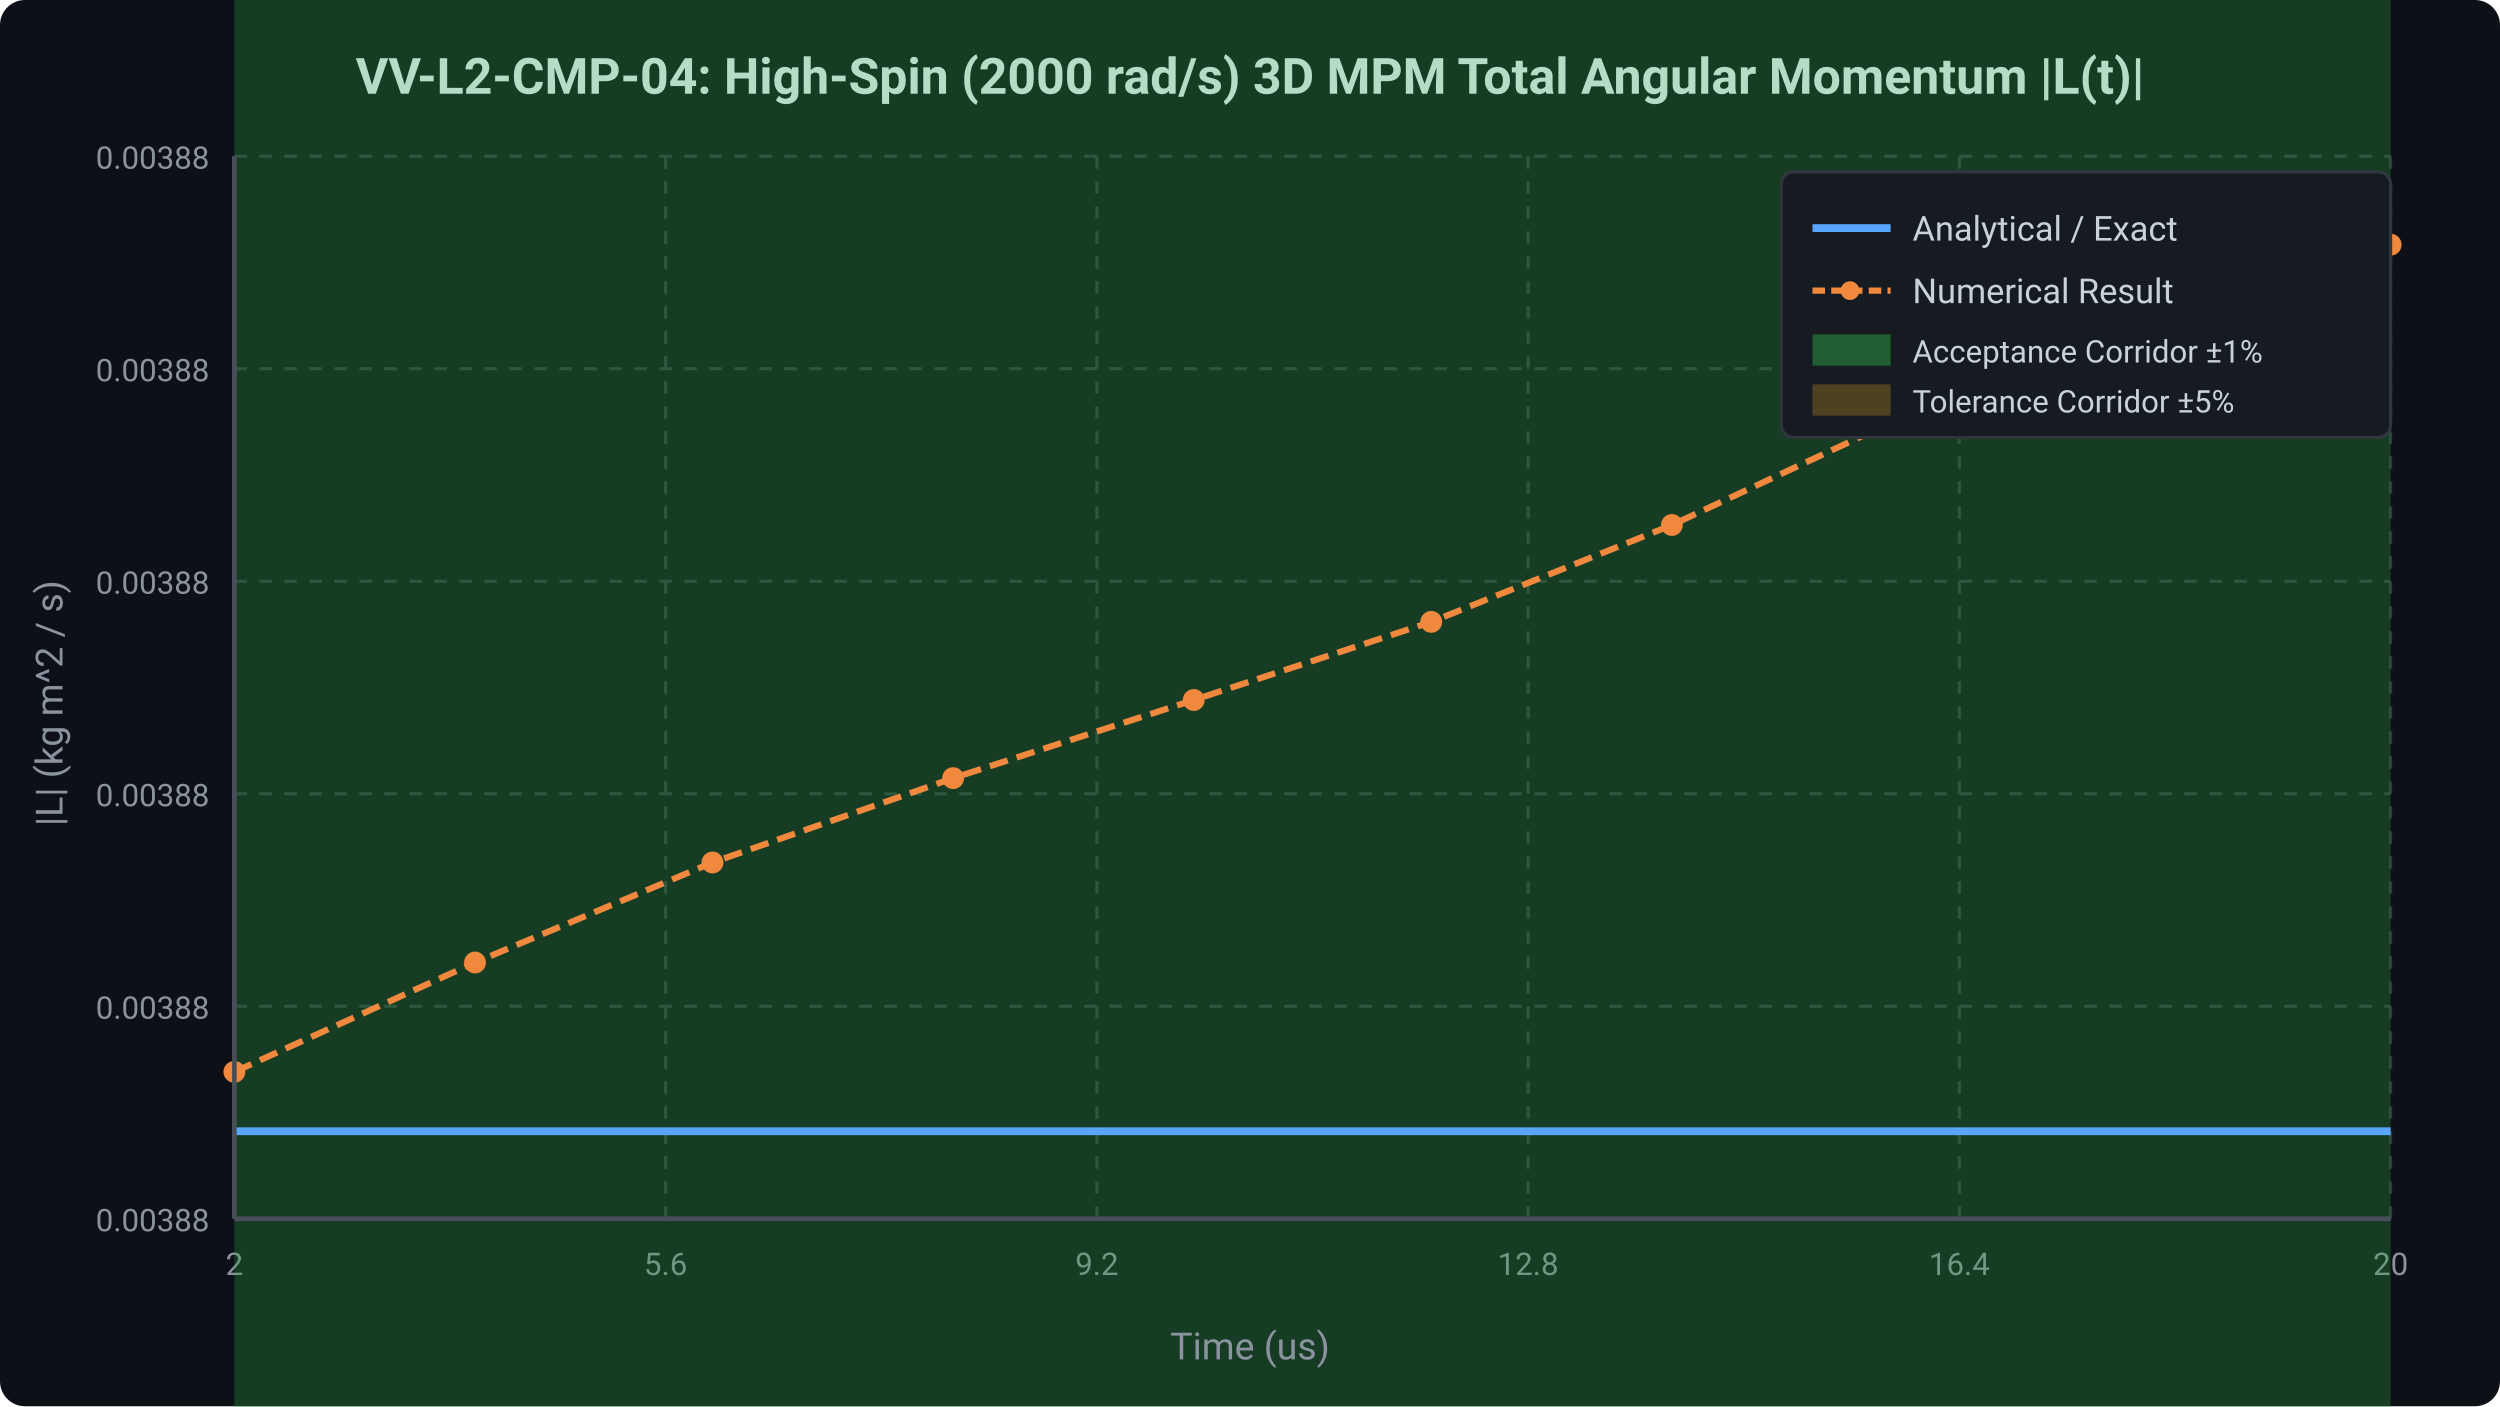
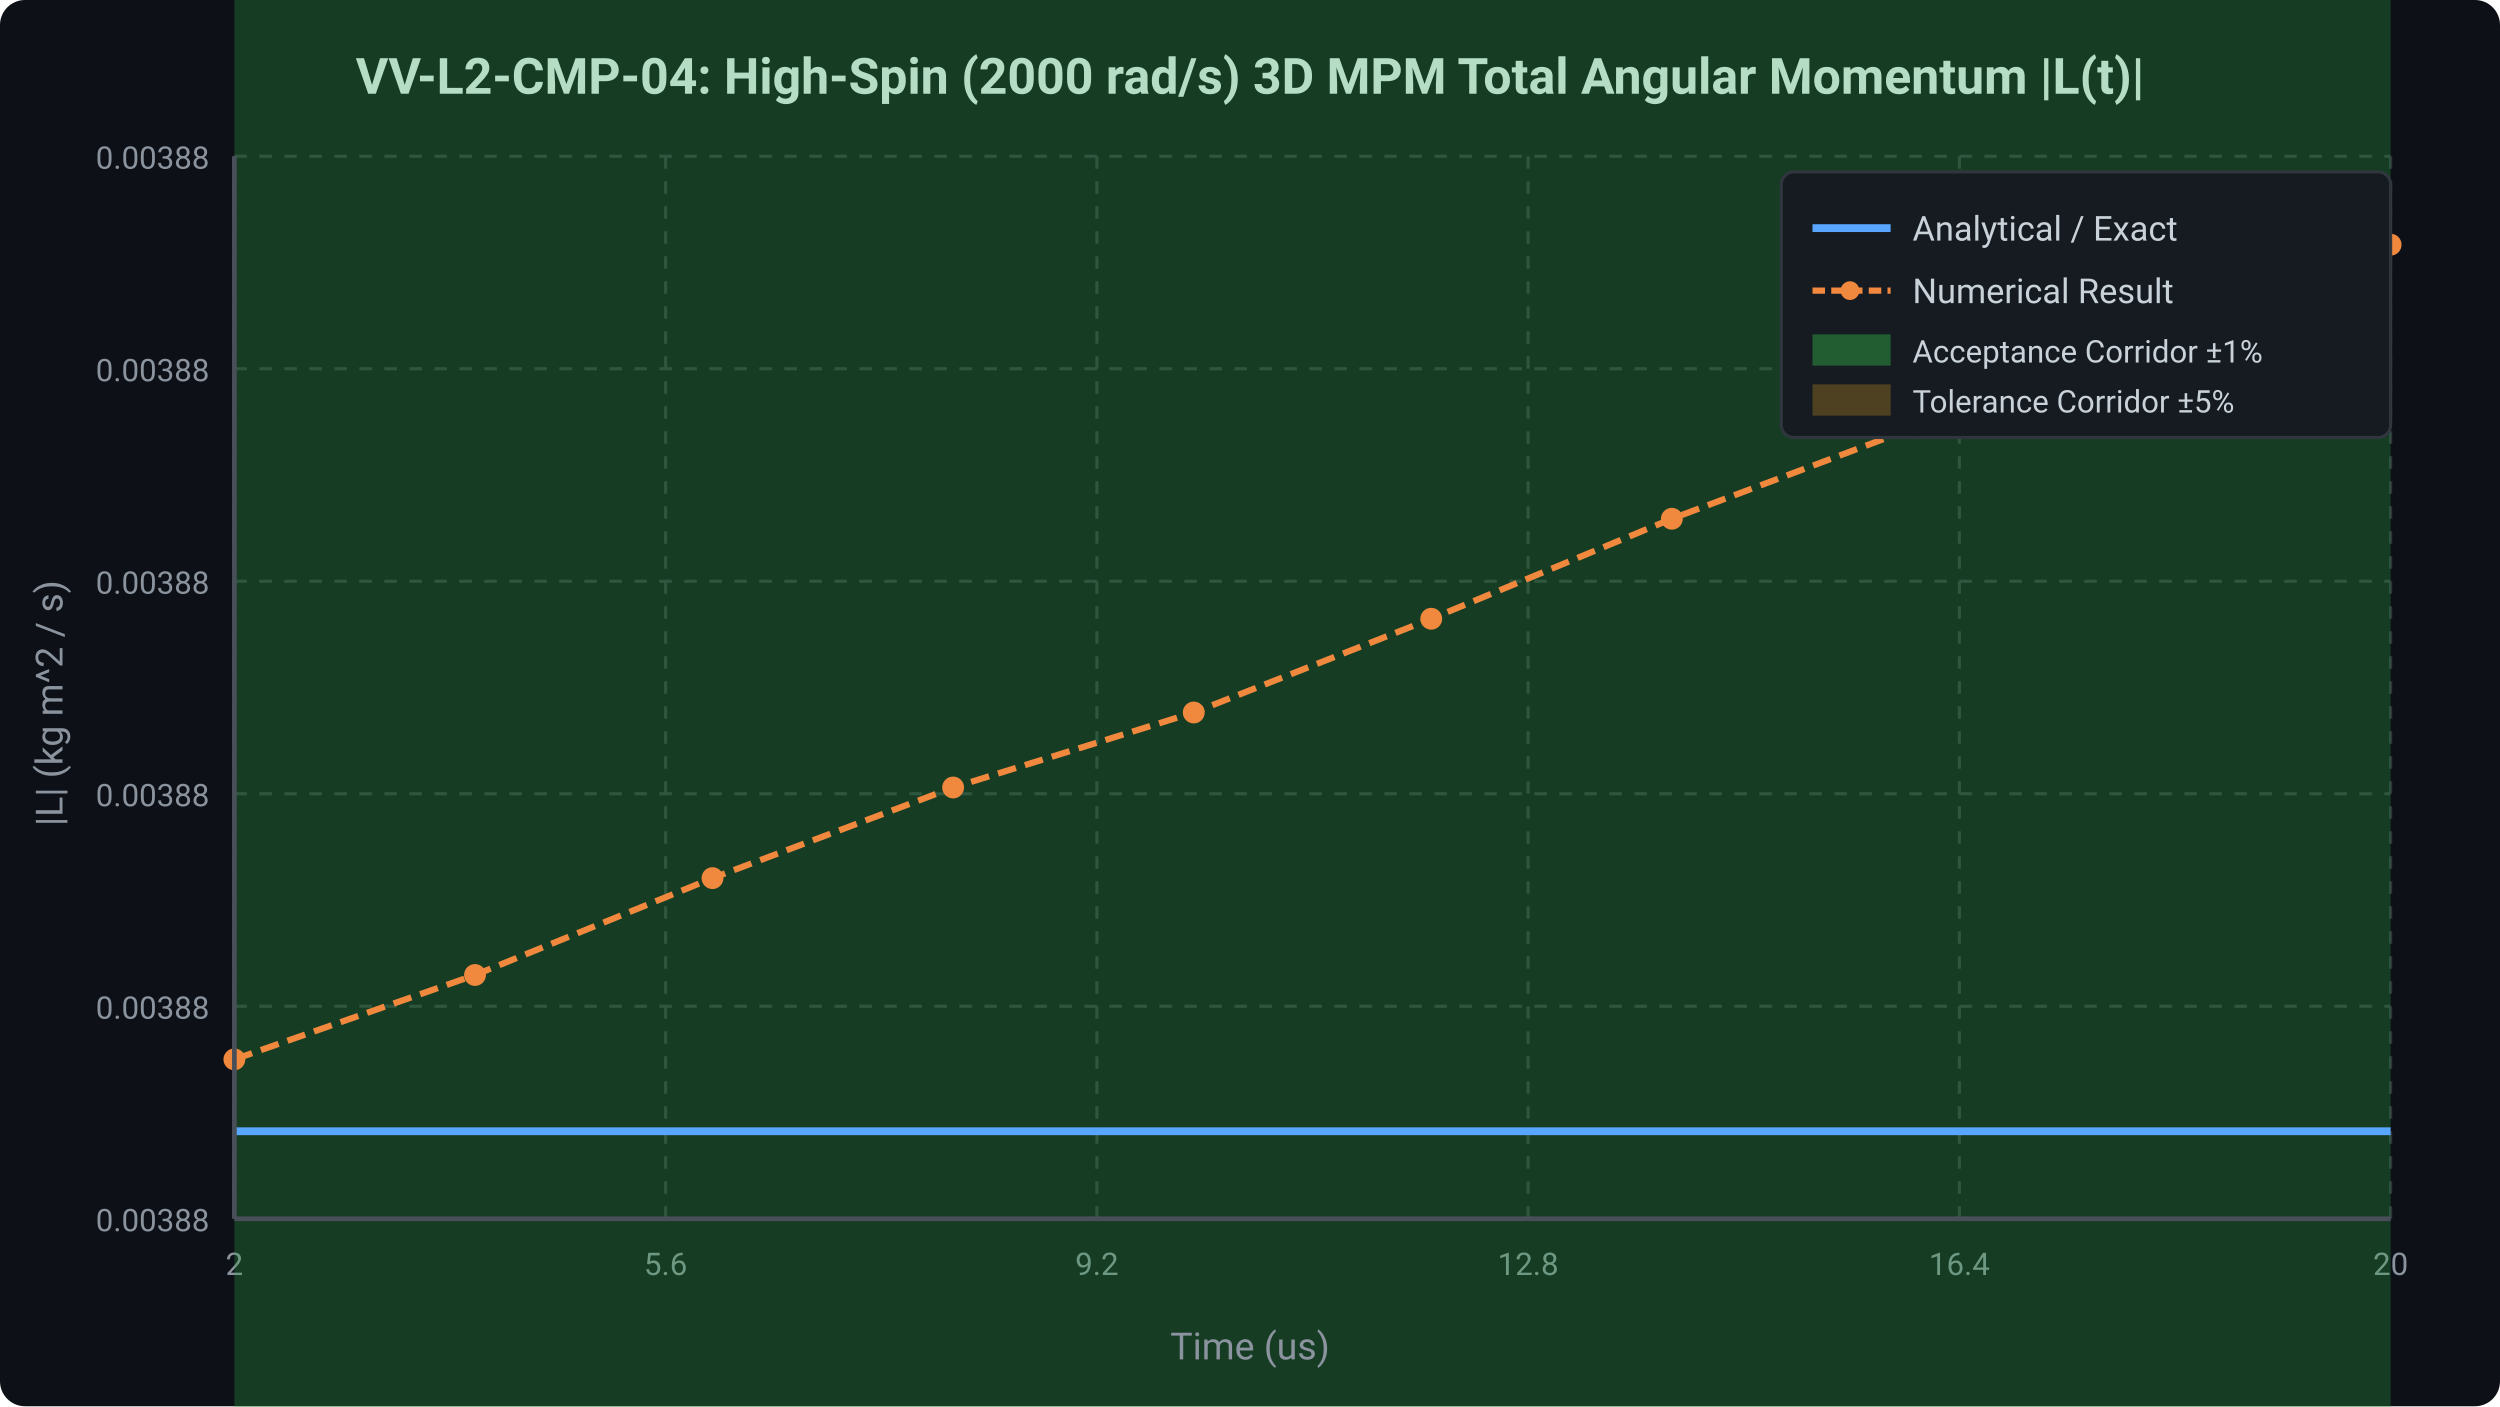
<svg xmlns="http://www.w3.org/2000/svg" viewBox="0 0 800 450" width="800" height="450">
  <style>
    text { font-family: -apple-system, BlinkMacSystemFont, 'Segoe UI', Roboto, Helvetica, Arial, sans-serif; fill: #c9d1d9; }
    .title { font-size: 16px; font-weight: 600; fill: #f0f6fc; }
    .axis-label { font-size: 12px; fill: #8b949e; }
    .tick { font-size: 10px; fill: #8b949e; }
    .grid { stroke: #30363d; stroke-width: 1; stroke-dasharray: 4,4; }
    .axis-line { stroke: #484f58; stroke-width: 1.5; }
    .exact-curve { fill: none; stroke: #58a6ff; stroke-width: 2.5; }
    .num-curve { fill: none; stroke: #f0883e; stroke-width: 2.0; stroke-dasharray: 6,3; }
    .corridor-yellow { fill: rgba(210, 153, 34, 0.18); }
    .corridor-green { fill: rgba(46, 160, 67, 0.30); }
  </style>
  <rect width="800" height="450" fill="#0d1117" rx="8" />
  <text x="400" y="30" text-anchor="middle" class="title">VV-L2-CMP-04: High-Spin (2000 rad/s) 3D MPM Total Angular Momentum |L(t)|</text>
  <line x1="75" y1="390" x2="765" y2="390" class="grid" />
  <text x="67" y="394" text-anchor="end" class="tick">0.00388</text>
  <line x1="75" y1="322" x2="765" y2="322" class="grid" />
  <text x="67" y="326" text-anchor="end" class="tick">0.00388</text>
  <line x1="75" y1="254" x2="765" y2="254" class="grid" />
  <text x="67" y="258" text-anchor="end" class="tick">0.00388</text>
  <line x1="75" y1="186" x2="765" y2="186" class="grid" />
  <text x="67" y="190" text-anchor="end" class="tick">0.00388</text>
  <line x1="75" y1="118" x2="765" y2="118" class="grid" />
  <text x="67" y="122" text-anchor="end" class="tick">0.00388</text>
  <line x1="75" y1="50" x2="765" y2="50" class="grid" />
  <text x="67" y="54" text-anchor="end" class="tick">0.00388</text>
  <line x1="75" y1="50" x2="75" y2="390" class="grid" />
  <text x="75" y="408" text-anchor="middle" class="tick">2</text>
  <line x1="213" y1="50" x2="213" y2="390" class="grid" />
  <text x="213" y="408" text-anchor="middle" class="tick">5.6</text>
  <line x1="351" y1="50" x2="351" y2="390" class="grid" />
  <text x="351" y="408" text-anchor="middle" class="tick">9.2</text>
  <line x1="489" y1="50" x2="489" y2="390" class="grid" />
  <text x="489" y="408" text-anchor="middle" class="tick">12.8</text>
  <line x1="627" y1="50" x2="627" y2="390" class="grid" />
  <text x="627" y="408" text-anchor="middle" class="tick">16.4</text>
  <line x1="765" y1="50" x2="765" y2="390" class="grid" />
  <text x="765" y="408" text-anchor="middle" class="tick">20</text>
-   <path class="corridor-yellow" d="M 75 -4.91e+06 L 152 -4.91e+06 L 228 -4.91e+06 L 305 -4.91e+06 L 382 -4.91e+06 L 458 -4.91e+06 L 535 -4.91e+06 L 612 -4.91e+06 L 688 -4.91e+06 L 765 -4.91e+06 L 765 4.91e+06 L 688 4.91e+06 L 612 4.91e+06 L 535 4.91e+06 L 458 4.91e+06 L 382 4.91e+06 L 305 4.91e+06 L 228 4.91e+06 L 152 4.91e+06 L 75 4.91e+06 Z" />
-   <path class="corridor-green" d="M 75 -9.82e+05 L 152 -9.82e+05 L 228 -9.82e+05 L 305 -9.82e+05 L 382 -9.82e+05 L 458 -9.82e+05 L 535 -9.82e+05 L 612 -9.82e+05 L 688 -9.82e+05 L 765 -9.82e+05 L 765 9.82e+05 L 688 9.82e+05 L 612 9.82e+05 L 535 9.82e+05 L 458 9.82e+05 L 382 9.82e+05 L 305 9.82e+05 L 228 9.82e+05 L 152 9.82e+05 L 75 9.82e+05 Z" />
+   <path class="corridor-yellow" d="M 75 -5.25e+06 L 152 -5.25e+06 L 228 -5.25e+06 L 305 -5.25e+06 L 382 -5.25e+06 L 458 -5.25e+06 L 535 -5.25e+06 L 612 -5.25e+06 L 688 -5.25e+06 L 765 -5.25e+06 L 765 5.25e+06 L 688 5.25e+06 L 612 5.25e+06 L 535 5.25e+06 L 458 5.25e+06 L 382 5.25e+06 L 305 5.25e+06 L 228 5.25e+06 L 152 5.25e+06 L 75 5.25e+06 Z" />
+   <path class="corridor-green" d="M 75 -1.05e+06 L 152 -1.05e+06 L 228 -1.05e+06 L 305 -1.05e+06 L 382 -1.05e+06 L 458 -1.05e+06 L 535 -1.05e+06 L 612 -1.05e+06 L 688 -1.05e+06 L 765 -1.05e+06 L 765 1.05e+06 L 688 1.05e+06 L 612 1.05e+06 L 535 1.05e+06 L 458 1.05e+06 L 382 1.05e+06 L 305 1.05e+06 L 228 1.05e+06 L 152 1.05e+06 L 75 1.05e+06 Z" />
  <path class="exact-curve" d="M 75 362 L 152 362 L 228 362 L 305 362 L 382 362 L 458 362 L 535 362 L 612 362 L 688 362 L 765 362 " />
-   <path class="num-curve" d="M 75 343 L 152 308 L 228 276 L 305 249 L 382 224 L 458 199 L 535 168 L 612 132 L 688 102 L 765 78.3 " />
-   <circle cx="75" cy="343" r="3.5" fill="#f0883e" />
-   <circle cx="152" cy="308" r="3.5" fill="#f0883e" />
-   <circle cx="228" cy="276" r="3.5" fill="#f0883e" />
-   <circle cx="305" cy="249" r="3.5" fill="#f0883e" />
-   <circle cx="382" cy="224" r="3.5" fill="#f0883e" />
-   <circle cx="458" cy="199" r="3.5" fill="#f0883e" />
-   <circle cx="535" cy="168" r="3.5" fill="#f0883e" />
-   <circle cx="612" cy="132" r="3.5" fill="#f0883e" />
-   <circle cx="688" cy="102" r="3.5" fill="#f0883e" />
+   <path class="num-curve" d="M 75 339 L 152 312 L 228 281 L 305 252 L 382 228 L 458 198 L 535 166 L 612 137 L 688 111 L 765 78.3 " />
+   <circle cx="75" cy="339" r="3.5" fill="#f0883e" />
+   <circle cx="152" cy="312" r="3.5" fill="#f0883e" />
+   <circle cx="228" cy="281" r="3.5" fill="#f0883e" />
+   <circle cx="305" cy="252" r="3.5" fill="#f0883e" />
+   <circle cx="382" cy="228" r="3.5" fill="#f0883e" />
+   <circle cx="458" cy="198" r="3.5" fill="#f0883e" />
+   <circle cx="535" cy="166" r="3.5" fill="#f0883e" />
+   <circle cx="612" cy="137" r="3.5" fill="#f0883e" />
+   <circle cx="688" cy="111" r="3.5" fill="#f0883e" />
  <circle cx="765" cy="78.3" r="3.5" fill="#f0883e" />
  <line x1="75" y1="390" x2="765" y2="390" class="axis-line" />
  <line x1="75" y1="50" x2="75" y2="390" class="axis-line" />
  <text x="400" y="435" text-anchor="middle" class="axis-label">Time (us)</text>
  <text x="20" y="225" text-anchor="middle" transform="rotate(-90 20 225)" class="axis-label">|L| (kg m^2 / s)</text>
  <rect x="570" y="55" width="195" height="85" fill="#161b22" stroke="#30363d" rx="4" />
  <line x1="580" y1="73" x2="605" y2="73" stroke="#58a6ff" stroke-width="2.5" />
  <text x="612" y="77" font-size="11">Analytical / Exact</text>
  <line x1="580" y1="93" x2="605" y2="93" stroke="#f0883e" stroke-width="2.0" stroke-dasharray="4,2" />
  <circle cx="592" cy="93" r="3" fill="#f0883e" />
  <text x="612" y="97" font-size="11">Numerical Result</text>
  <rect x="580" y="107" width="25" height="10" fill="rgba(46,160,67,0.5)" />
  <text x="612" y="116" font-size="10">Acceptance Corridor ±1%</text>
  <rect x="580" y="123" width="25" height="10" fill="rgba(210,153,34,0.3)" />
  <text x="612" y="132" font-size="10">Tolerance Corridor ±5%</text>
</svg>
